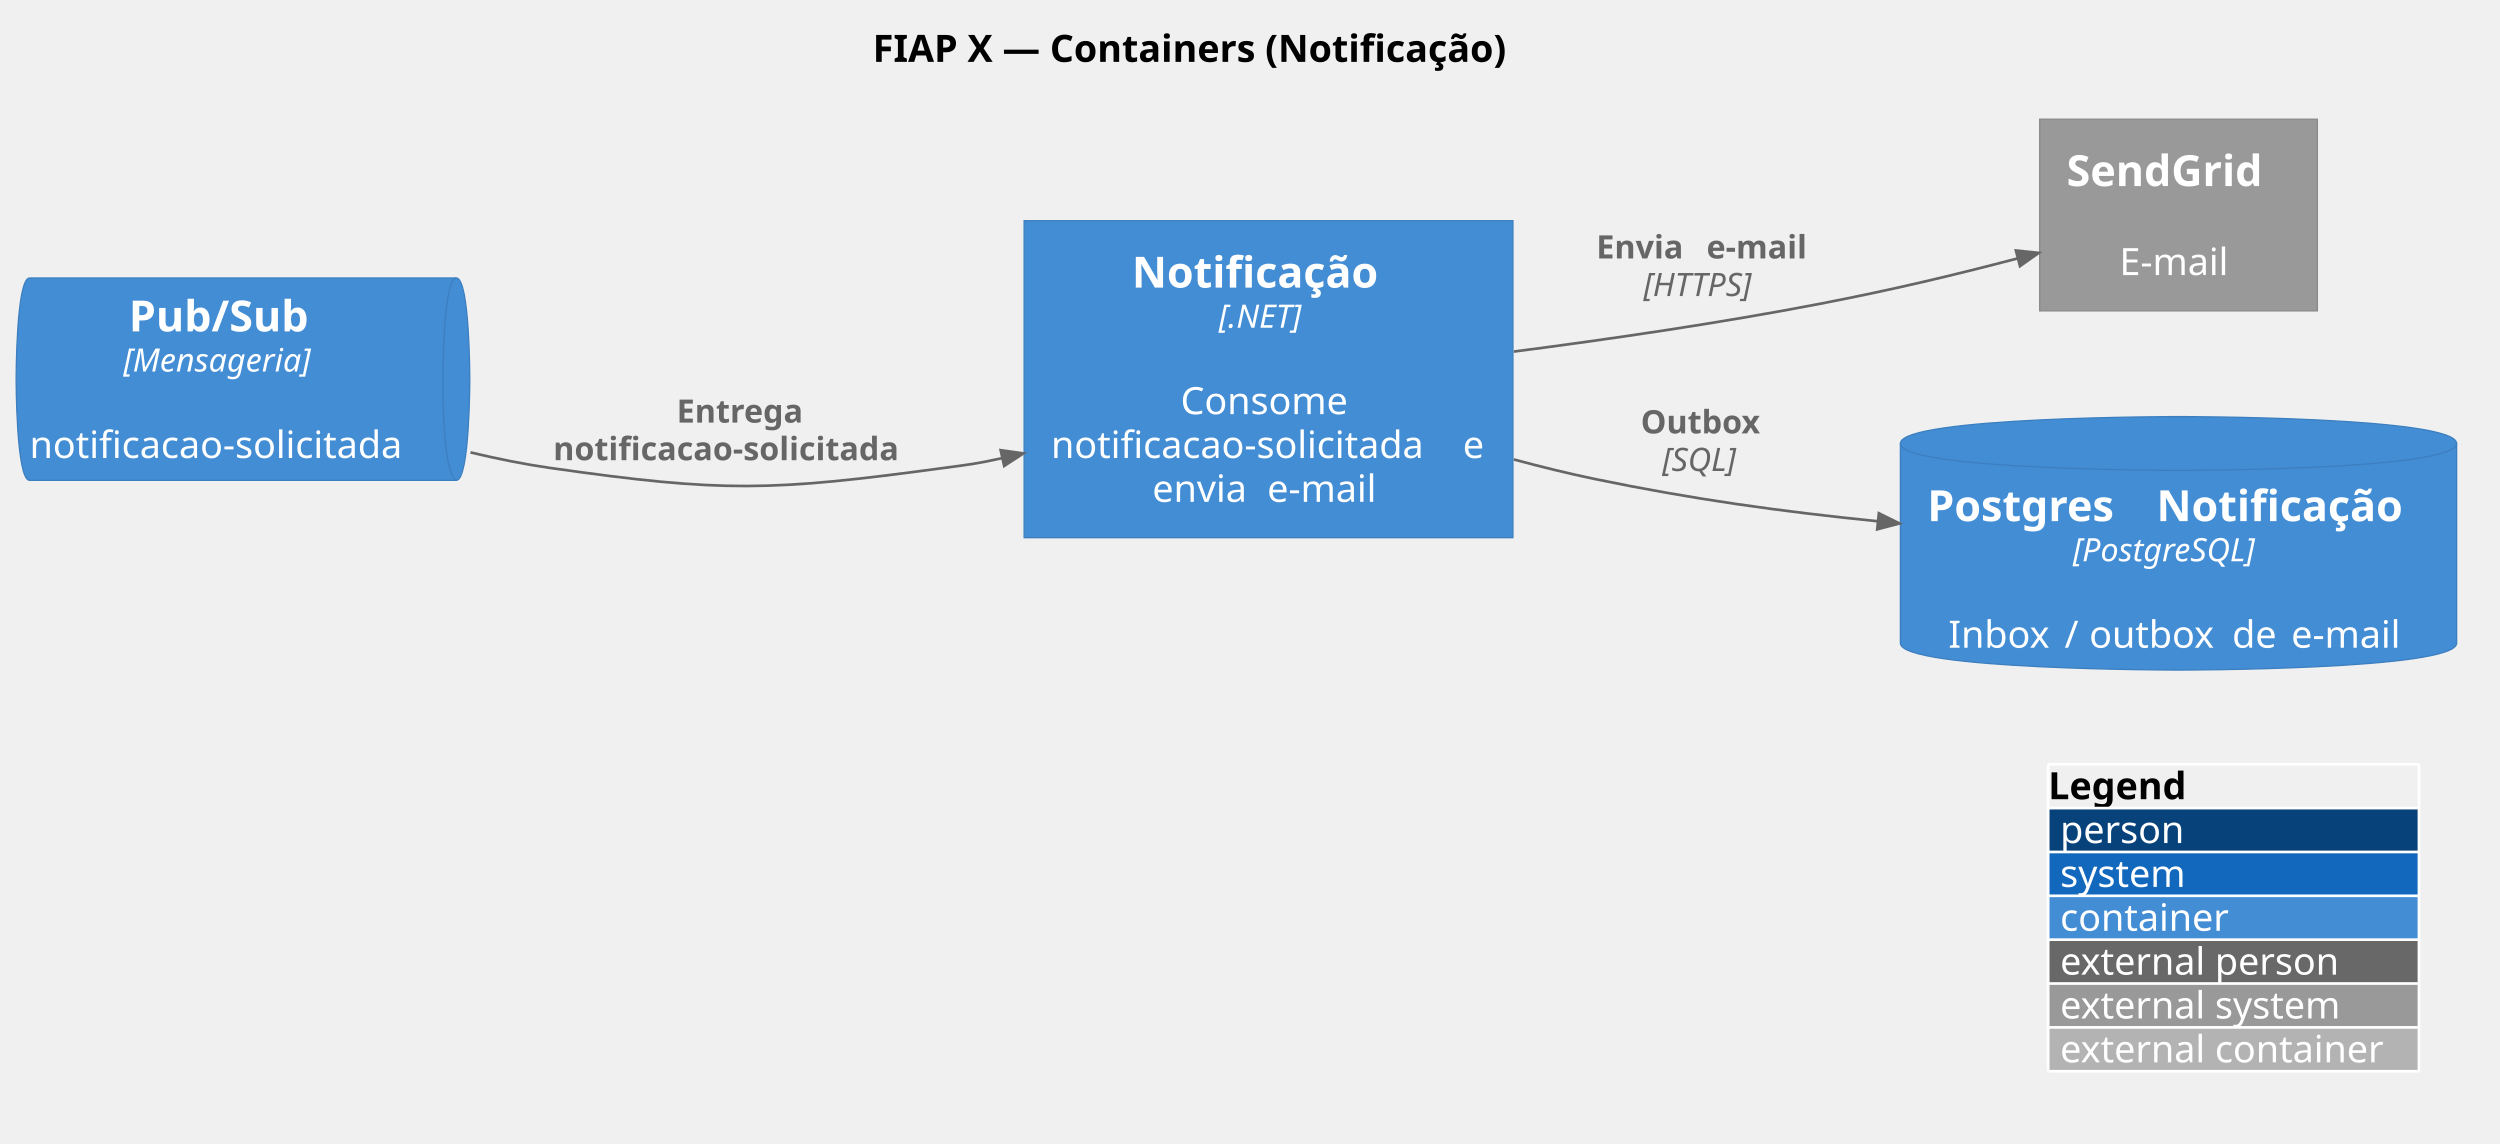
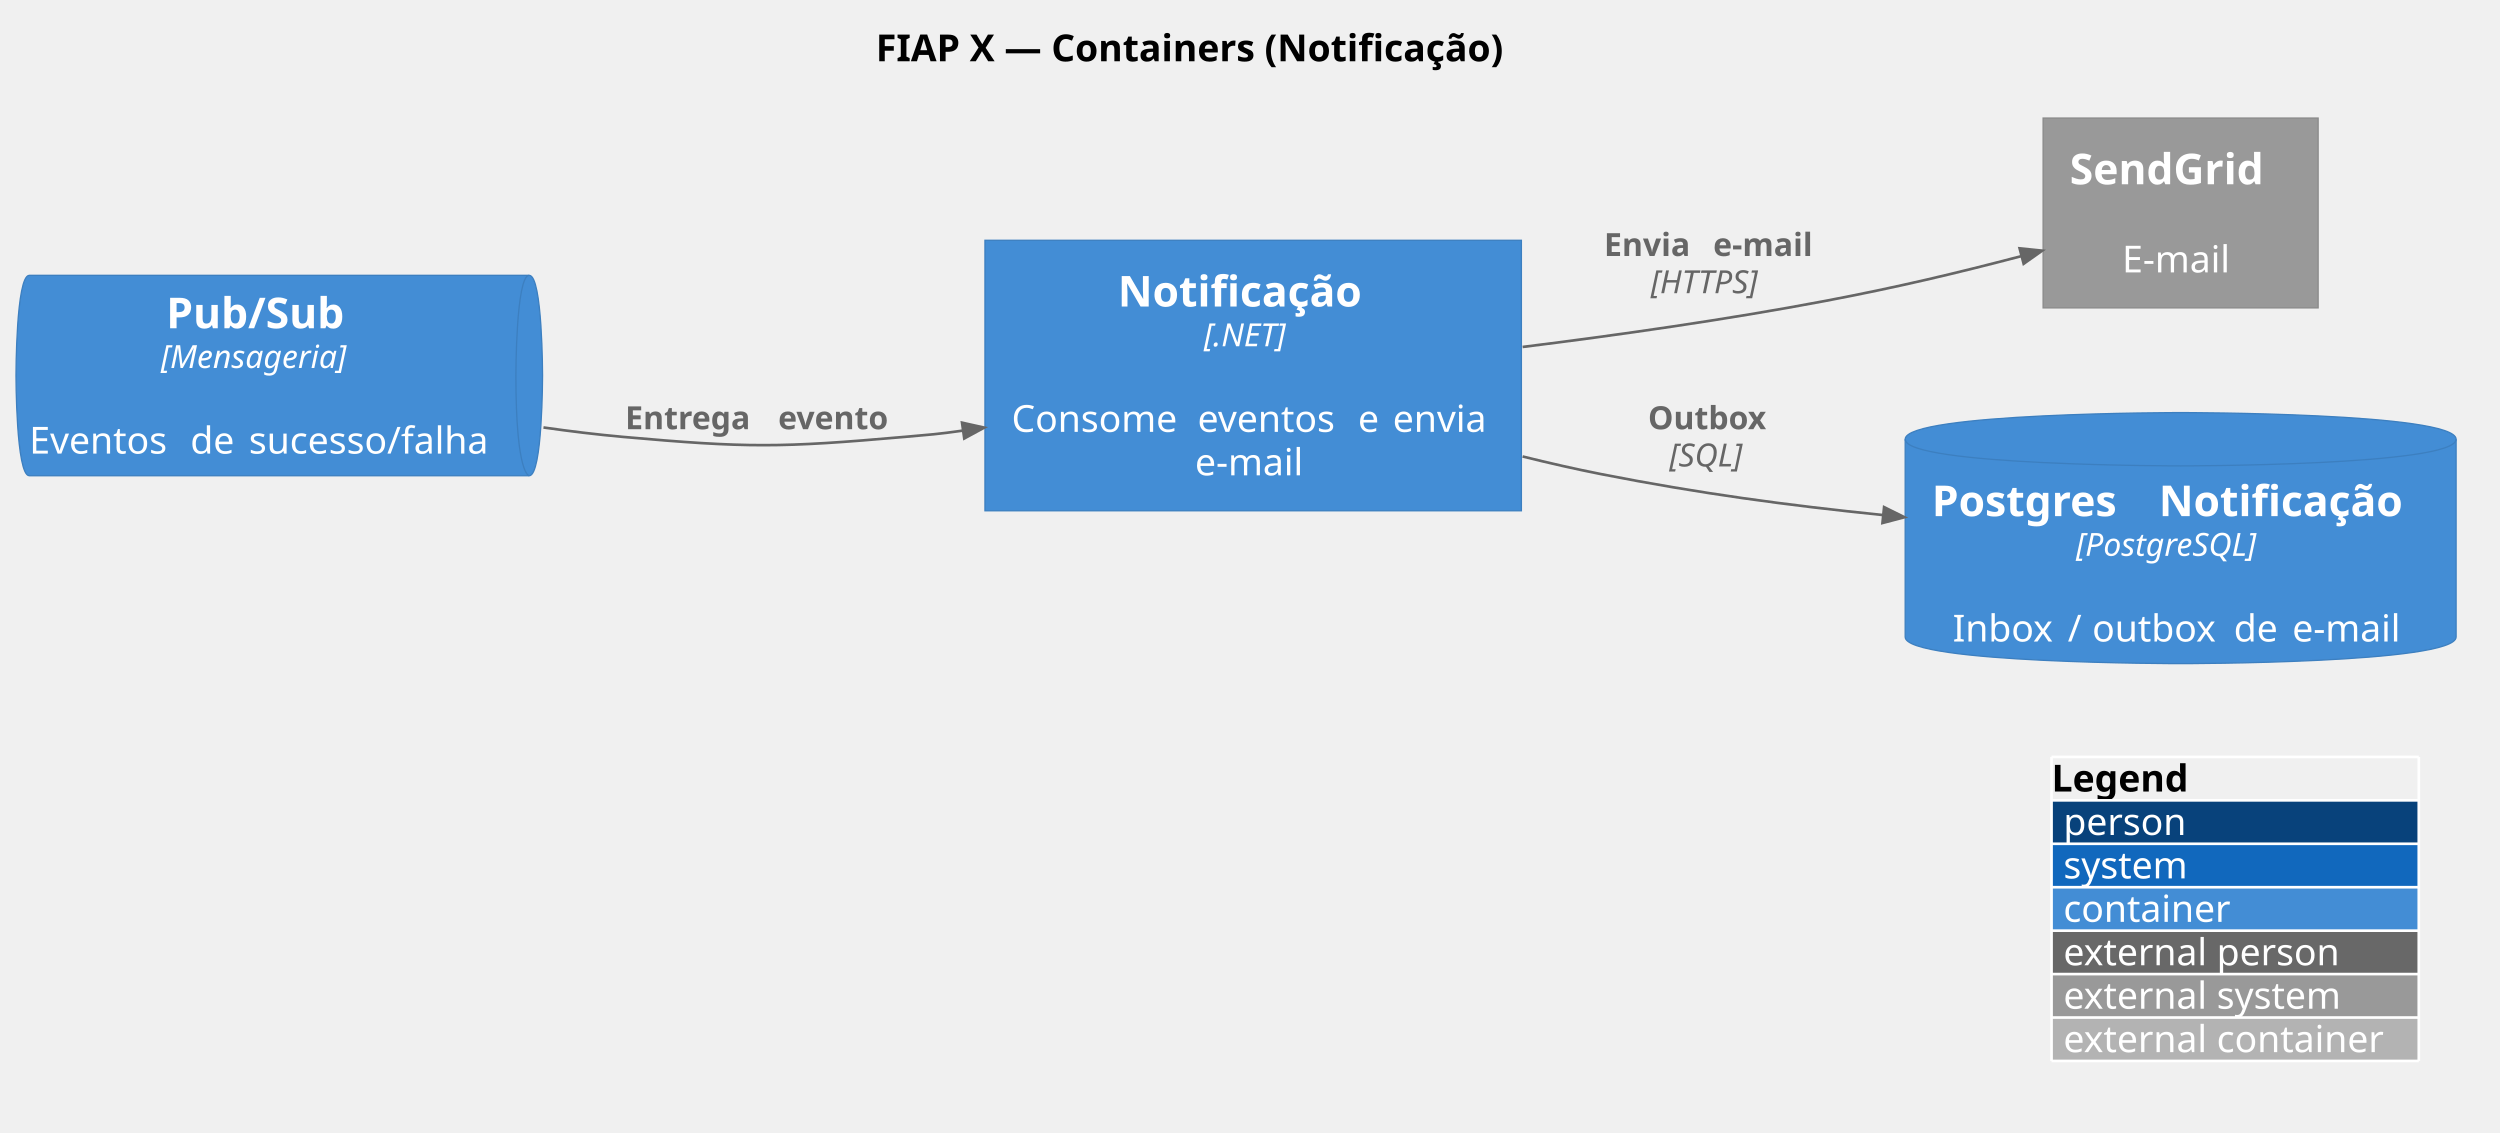
- <svg xmlns="http://www.w3.org/2000/svg" contentStyleType="text/css" height="425px" preserveAspectRatio="none" style="width:929px;height:425px;background:#FFFFFF;" version="1.1" viewBox="0 0 929 425" width="929px" zoomAndPan="magnify">
+ <svg xmlns="http://www.w3.org/2000/svg" contentStyleType="text/css" height="425px" preserveAspectRatio="none" style="width:938px;height:425px;background:#FFFFFF;" version="1.1" viewBox="0 0 938 425" width="938px" zoomAndPan="magnify">
  <defs />
  <g>
-     <text fill="#000000" font-family="sans-serif" font-size="14" font-weight="bold" lengthAdjust="spacing" textLength="267.278" x="324.303" y="22.995">FIAP X — Containers (Notificação)</text>
+     <text fill="#000000" font-family="sans-serif" font-size="14" font-weight="bold" lengthAdjust="spacing" textLength="267.278" x="328.623" y="22.995">FIAP X — Containers (Notificação)</text>
    <g id="elem_pubsub">
-       <path d="M11,103.307 L169.565,103.307 C174.565,103.307 174.565,140.901 174.565,140.901 C174.565,140.901 174.565,178.494 169.565,178.494 L11,178.494 C6,178.494 6,140.901 6,140.901 C6,140.901 6,103.307 11,103.307 " fill="#438DD5" style="stroke:#3C7FC0;stroke-width:0.5;" />
-       <path d="M169.565,103.307 C164.565,103.307 164.565,140.901 164.565,140.901 C164.565,178.494 169.565,178.494 169.565,178.494 " fill="none" style="stroke:#3C7FC0;stroke-width:0.5;" />
-       <text fill="#FFFFFF" font-family="sans-serif" font-size="16" font-weight="bold" lengthAdjust="spacing" textLength="74.781" x="47.892" y="123.158">Pub/Sub</text>
-       <text fill="#FFFFFF" font-family="sans-serif" font-size="12" font-style="italic" lengthAdjust="spacing" textLength="78.932" x="45.817" y="138.071">[Mensageria]</text>
-       <text fill="#FFFFFF" font-family="sans-serif" font-size="14" lengthAdjust="spacing" textLength="4.45" x="83.058" y="153.896"> </text>
-       <text fill="#FFFFFF" font-family="sans-serif" font-size="14" lengthAdjust="spacing" textLength="148.565" x="11" y="170.193">notificacao-solicitada</text>
+       <path d="M11,103.307 L198.564,103.307 C203.564,103.307 203.564,140.901 203.564,140.901 C203.564,140.901 203.564,178.494 198.564,178.494 L11,178.494 C6,178.494 6,140.901 6,140.901 C6,140.901 6,103.307 11,103.307 " fill="#438DD5" style="stroke:#3C7FC0;stroke-width:0.5;" />
+       <path d="M198.564,103.307 C193.564,103.307 193.564,140.901 193.564,140.901 C193.564,178.494 198.564,178.494 198.564,178.494 " fill="none" style="stroke:#3C7FC0;stroke-width:0.5;" />
+       <text fill="#FFFFFF" font-family="sans-serif" font-size="16" font-weight="bold" lengthAdjust="spacing" textLength="74.781" x="62.391" y="123.158">Pub/Sub</text>
+       <text fill="#FFFFFF" font-family="sans-serif" font-size="12" font-style="italic" lengthAdjust="spacing" textLength="78.932" x="60.316" y="138.071">[Mensageria]</text>
+       <text fill="#FFFFFF" font-family="sans-serif" font-size="14" lengthAdjust="spacing" textLength="4.45" x="97.557" y="153.896"> </text>
+       <text fill="#FFFFFF" font-family="sans-serif" font-size="14" lengthAdjust="spacing" textLength="55.966" x="11" y="170.193">Eventos</text>
+       <text fill="#FFFFFF" font-family="sans-serif" font-size="14" lengthAdjust="spacing" textLength="4.45" x="66.966" y="170.193"> </text>
+       <text fill="#FFFFFF" font-family="sans-serif" font-size="14" lengthAdjust="spacing" textLength="17.5" x="71.416" y="170.193">de</text>
+       <text fill="#FFFFFF" font-family="sans-serif" font-size="14" lengthAdjust="spacing" textLength="4.45" x="88.916" y="170.193"> </text>
+       <text fill="#FFFFFF" font-family="sans-serif" font-size="14" lengthAdjust="spacing" textLength="95.197" x="93.366" y="170.193">sucesso/falha</text>
    </g>
    <g id="elem_notif">
-       <rect fill="#438DD5" height="117.781" style="stroke:#3C7FC0;stroke-width:0.5;" width="181.629" x="380.57" y="82.017" />
-       <text fill="#FFFFFF" font-family="sans-serif" font-size="16" font-weight="bold" lengthAdjust="spacing" textLength="101.516" x="420.627" y="106.868">Notificação</text>
-       <text fill="#FFFFFF" font-family="sans-serif" font-size="12" font-style="italic" lengthAdjust="spacing" textLength="37.066" x="452.851" y="121.781">[.NET]</text>
-       <text fill="#FFFFFF" font-family="sans-serif" font-size="14" lengthAdjust="spacing" textLength="4.45" x="469.159" y="137.606"> </text>
-       <text fill="#FFFFFF" font-family="sans-serif" font-size="14" lengthAdjust="spacing" textLength="65.324" x="438.722" y="153.903">Consome</text>
-       <text fill="#FFFFFF" font-family="sans-serif" font-size="14" lengthAdjust="spacing" textLength="148.565" x="390.57" y="170.2">notificacao-solicitada</text>
-       <text fill="#FFFFFF" font-family="sans-serif" font-size="14" lengthAdjust="spacing" textLength="4.45" x="539.135" y="170.2"> </text>
-       <text fill="#FFFFFF" font-family="sans-serif" font-size="14" lengthAdjust="spacing" textLength="8.613" x="543.586" y="170.2">e</text>
-       <text fill="#FFFFFF" font-family="sans-serif" font-size="14" lengthAdjust="spacing" textLength="38.24" x="428.209" y="186.496">envia</text>
-       <text fill="#FFFFFF" font-family="sans-serif" font-size="14" lengthAdjust="spacing" textLength="4.45" x="466.449" y="186.496"> </text>
-       <text fill="#FFFFFF" font-family="sans-serif" font-size="14" lengthAdjust="spacing" textLength="43.661" x="470.899" y="186.496">e-mail</text>
+       <rect fill="#438DD5" height="101.484" style="stroke:#3C7FC0;stroke-width:0.5;" width="201.262" x="369.56" y="90.157" />
+       <text fill="#FFFFFF" font-family="sans-serif" font-size="16" font-weight="bold" lengthAdjust="spacing" textLength="101.516" x="419.433" y="115.008">Notificação</text>
+       <text fill="#FFFFFF" font-family="sans-serif" font-size="12" font-style="italic" lengthAdjust="spacing" textLength="37.066" x="451.658" y="129.921">[.NET]</text>
+       <text fill="#FFFFFF" font-family="sans-serif" font-size="14" lengthAdjust="spacing" textLength="4.45" x="467.966" y="145.746"> </text>
+       <text fill="#FFFFFF" font-family="sans-serif" font-size="14" lengthAdjust="spacing" textLength="65.324" x="379.56" y="162.043">Consome</text>
+       <text fill="#FFFFFF" font-family="sans-serif" font-size="14" lengthAdjust="spacing" textLength="4.45" x="444.884" y="162.043"> </text>
+       <text fill="#FFFFFF" font-family="sans-serif" font-size="14" lengthAdjust="spacing" textLength="55.733" x="449.334" y="162.043">eventos</text>
+       <text fill="#FFFFFF" font-family="sans-serif" font-size="14" lengthAdjust="spacing" textLength="4.45" x="505.068" y="162.043"> </text>
+       <text fill="#FFFFFF" font-family="sans-serif" font-size="14" lengthAdjust="spacing" textLength="8.613" x="509.518" y="162.043">e</text>
+       <text fill="#FFFFFF" font-family="sans-serif" font-size="14" lengthAdjust="spacing" textLength="4.45" x="518.131" y="162.043"> </text>
+       <text fill="#FFFFFF" font-family="sans-serif" font-size="14" lengthAdjust="spacing" textLength="38.24" x="522.582" y="162.043">envia</text>
+       <text fill="#FFFFFF" font-family="sans-serif" font-size="14" lengthAdjust="spacing" textLength="43.661" x="448.36" y="178.339">e-mail</text>
    </g>
    <g id="elem_pgNotif">
-       <path d="M706.19,164.807 C706.19,154.807 809.538,154.807 809.538,154.807 C809.538,154.807 912.885,154.807 912.885,164.807 L912.885,238.994 C912.885,248.994 809.538,248.994 809.538,248.994 C809.538,248.994 706.19,248.994 706.19,238.994 L706.19,164.807 " fill="#438DD5" style="stroke:#3C7FC0;stroke-width:0.5;" />
-       <path d="M706.19,164.807 C706.19,174.807 809.538,174.807 809.538,174.807 C809.538,174.807 912.885,174.807 912.885,164.807 " fill="none" style="stroke:#3C7FC0;stroke-width:0.5;" />
-       <text fill="#FFFFFF" font-family="sans-serif" font-size="16" font-weight="bold" lengthAdjust="spacing" textLength="79.609" x="716.19" y="193.658">Postgres</text>
-       <text fill="#FFFFFF" font-family="sans-serif" font-size="16" font-weight="bold" lengthAdjust="spacing" textLength="5.57" x="795.799" y="193.658"> </text>
-       <text fill="#FFFFFF" font-family="sans-serif" font-size="16" font-weight="bold" lengthAdjust="spacing" textLength="101.516" x="801.37" y="193.658">Notificação</text>
-       <text fill="#FFFFFF" font-family="sans-serif" font-size="12" font-style="italic" lengthAdjust="spacing" textLength="78.58" x="770.248" y="208.571">[PostgreSQL]</text>
-       <text fill="#FFFFFF" font-family="sans-serif" font-size="14" lengthAdjust="spacing" textLength="4.45" x="807.313" y="224.396"> </text>
-       <text fill="#FFFFFF" font-family="sans-serif" font-size="14" lengthAdjust="spacing" textLength="38.739" x="723.996" y="240.693">Inbox</text>
-       <text fill="#FFFFFF" font-family="sans-serif" font-size="14" lengthAdjust="spacing" textLength="4.45" x="762.735" y="240.693"> </text>
-       <text fill="#FFFFFF" font-family="sans-serif" font-size="14" lengthAdjust="spacing" textLength="4.717" x="767.186" y="240.693">/</text>
-       <text fill="#FFFFFF" font-family="sans-serif" font-size="14" lengthAdjust="spacing" textLength="4.45" x="771.902" y="240.693"> </text>
-       <text fill="#FFFFFF" font-family="sans-serif" font-size="14" lengthAdjust="spacing" textLength="48.665" x="776.353" y="240.693">outbox</text>
-       <text fill="#FFFFFF" font-family="sans-serif" font-size="14" lengthAdjust="spacing" textLength="4.45" x="825.018" y="240.693"> </text>
-       <text fill="#FFFFFF" font-family="sans-serif" font-size="14" lengthAdjust="spacing" textLength="17.5" x="829.468" y="240.693">de</text>
-       <text fill="#FFFFFF" font-family="sans-serif" font-size="14" lengthAdjust="spacing" textLength="4.45" x="846.968" y="240.693"> </text>
-       <text fill="#FFFFFF" font-family="sans-serif" font-size="14" lengthAdjust="spacing" textLength="43.661" x="851.418" y="240.693">e-mail</text>
+       <path d="M714.83,164.807 C714.83,154.807 818.178,154.807 818.178,154.807 C818.178,154.807 921.525,154.807 921.525,164.807 L921.525,238.994 C921.525,248.994 818.178,248.994 818.178,248.994 C818.178,248.994 714.83,248.994 714.83,238.994 L714.83,164.807 " fill="#438DD5" style="stroke:#3C7FC0;stroke-width:0.5;" />
+       <path d="M714.83,164.807 C714.83,174.807 818.178,174.807 818.178,174.807 C818.178,174.807 921.525,174.807 921.525,164.807 " fill="none" style="stroke:#3C7FC0;stroke-width:0.5;" />
+       <text fill="#FFFFFF" font-family="sans-serif" font-size="16" font-weight="bold" lengthAdjust="spacing" textLength="79.609" x="724.83" y="193.658">Postgres</text>
+       <text fill="#FFFFFF" font-family="sans-serif" font-size="16" font-weight="bold" lengthAdjust="spacing" textLength="5.57" x="804.439" y="193.658"> </text>
+       <text fill="#FFFFFF" font-family="sans-serif" font-size="16" font-weight="bold" lengthAdjust="spacing" textLength="101.516" x="810.01" y="193.658">Notificação</text>
+       <text fill="#FFFFFF" font-family="sans-serif" font-size="12" font-style="italic" lengthAdjust="spacing" textLength="78.58" x="778.888" y="208.571">[PostgreSQL]</text>
+       <text fill="#FFFFFF" font-family="sans-serif" font-size="14" lengthAdjust="spacing" textLength="4.45" x="815.953" y="224.396"> </text>
+       <text fill="#FFFFFF" font-family="sans-serif" font-size="14" lengthAdjust="spacing" textLength="38.739" x="732.636" y="240.693">Inbox</text>
+       <text fill="#FFFFFF" font-family="sans-serif" font-size="14" lengthAdjust="spacing" textLength="4.45" x="771.375" y="240.693"> </text>
+       <text fill="#FFFFFF" font-family="sans-serif" font-size="14" lengthAdjust="spacing" textLength="4.717" x="775.826" y="240.693">/</text>
+       <text fill="#FFFFFF" font-family="sans-serif" font-size="14" lengthAdjust="spacing" textLength="4.45" x="780.542" y="240.693"> </text>
+       <text fill="#FFFFFF" font-family="sans-serif" font-size="14" lengthAdjust="spacing" textLength="48.665" x="784.993" y="240.693">outbox</text>
+       <text fill="#FFFFFF" font-family="sans-serif" font-size="14" lengthAdjust="spacing" textLength="4.45" x="833.658" y="240.693"> </text>
+       <text fill="#FFFFFF" font-family="sans-serif" font-size="14" lengthAdjust="spacing" textLength="17.5" x="838.108" y="240.693">de</text>
+       <text fill="#FFFFFF" font-family="sans-serif" font-size="14" lengthAdjust="spacing" textLength="4.45" x="855.608" y="240.693"> </text>
+       <text fill="#FFFFFF" font-family="sans-serif" font-size="14" lengthAdjust="spacing" textLength="43.661" x="860.058" y="240.693">e-mail</text>
    </g>
    <g id="elem_sendgrid">
-       <rect fill="#999999" height="71.219" style="stroke:#8A8A8A;stroke-width:0.5;" width="103.18" x="757.95" y="44.297" />
-       <text fill="#FFFFFF" font-family="sans-serif" font-size="16" font-weight="bold" lengthAdjust="spacing" textLength="83.18" x="767.95" y="69.148">SendGrid</text>
-       <text fill="#FFFFFF" font-family="sans-serif" font-size="14" lengthAdjust="spacing" textLength="4.45" x="807.315" y="85.917"> </text>
-       <text fill="#FFFFFF" font-family="sans-serif" font-size="14" lengthAdjust="spacing" textLength="43.894" x="787.593" y="102.214">E-mail</text>
+       <rect fill="#999999" height="71.219" style="stroke:#8A8A8A;stroke-width:0.5;" width="103.18" x="766.58" y="44.297" />
+       <text fill="#FFFFFF" font-family="sans-serif" font-size="16" font-weight="bold" lengthAdjust="spacing" textLength="83.18" x="776.58" y="69.148">SendGrid</text>
+       <text fill="#FFFFFF" font-family="sans-serif" font-size="14" lengthAdjust="spacing" textLength="4.45" x="815.945" y="85.917"> </text>
+       <text fill="#FFFFFF" font-family="sans-serif" font-size="14" lengthAdjust="spacing" textLength="43.894" x="796.223" y="102.214">E-mail</text>
    </g>
    <g id="link_pubsub_notif">
-       <path d="M174.83,168.107 C184.77,170.487 194.83,172.517 204.57,173.907 C268.8,183.067 286.26,182.597 350.57,173.907 C360.29,172.587 362.542,172.437 372.502,170.217 " fill="none" id="pubsub-to-notif" style="stroke:#666666;stroke-width:1;" />
-       <polygon fill="#666666" points="380.31,168.477,371.849,167.289,373.154,173.145,380.31,168.477" style="stroke:#666666;stroke-width:1;" />
-       <text fill="#666666" font-family="sans-serif" font-size="12" font-weight="bold" lengthAdjust="spacing" textLength="53.221" x="251.449" y="157.046">Entrega</text>
-       <text fill="#666666" font-family="sans-serif" font-size="12" font-weight="bold" lengthAdjust="spacing" textLength="144.978" x="205.57" y="171.014">notificacao-solicitada</text>
+       <path d="M203.91,160.387 C213.89,161.817 223.91,163.037 233.56,163.907 C280.49,168.097 292.63,168.037 339.56,163.907 C349.24,163.047 351.358,162.963 361.368,161.553 " fill="none" id="pubsub-to-notif" style="stroke:#666666;stroke-width:1;" />
+       <polygon fill="#666666" points="369.29,160.437,360.95,158.582,361.787,164.523,369.29,160.437" style="stroke:#666666;stroke-width:1;" />
+       <text fill="#666666" font-family="sans-serif" font-size="12" font-weight="bold" lengthAdjust="spacing" textLength="53.221" x="234.56" y="161.046">Entrega</text>
+       <text fill="#666666" font-family="sans-serif" font-size="12" font-weight="bold" lengthAdjust="spacing" textLength="4.178" x="287.781" y="161.046"> </text>
+       <text fill="#666666" font-family="sans-serif" font-size="12" font-weight="bold" lengthAdjust="spacing" textLength="46.623" x="291.958" y="161.046">evento</text>
    </g>
    <g id="link_notif_pgNotif">
-       <path d="M562.51,170.727 C572.46,173.417 582.5,175.887 592.19,177.907 C628.92,185.537 661.721,190.051 697.881,193.711 " fill="none" id="notif-to-pgNotif" style="stroke:#666666;stroke-width:1;" />
-       <polygon fill="#666666" points="705.84,194.517,698.183,190.726,697.579,196.696,705.84,194.517" style="stroke:#666666;stroke-width:1;" />
-       <text fill="#666666" font-family="sans-serif" font-size="12" font-weight="bold" lengthAdjust="spacing" textLength="49.055" x="609.69" y="161.046">Outbox</text>
-       <text fill="#666666" font-family="sans-serif" font-size="12" font-style="italic" lengthAdjust="spacing" textLength="33.111" x="617.662" y="175.014">[SQL]</text>
+       <path d="M571.28,171.267 C581.21,173.737 591.18,176.007 600.83,177.907 C637.63,185.147 670.451,189.565 706.601,193.255 " fill="none" id="notif-to-pgNotif" style="stroke:#666666;stroke-width:1;" />
+       <polygon fill="#666666" points="714.56,194.067,706.906,190.27,706.297,196.239,714.56,194.067" style="stroke:#666666;stroke-width:1;" />
+       <text fill="#666666" font-family="sans-serif" font-size="12" font-weight="bold" lengthAdjust="spacing" textLength="49.055" x="618.33" y="161.046">Outbox</text>
+       <text fill="#666666" font-family="sans-serif" font-size="12" font-style="italic" lengthAdjust="spacing" textLength="33.111" x="626.302" y="175.014">[SQL]</text>
    </g>
    <g id="link_notif_sendgrid">
-       <path d="M562.52,130.647 C598.08,126.047 639.19,120.037 676.19,112.907 C703.28,107.677 725.391,102.403 749.871,95.993 " fill="none" id="notif-to-sendgrid" style="stroke:#666666;stroke-width:1;" />
-       <polygon fill="#666666" points="757.61,93.967,749.111,93.091,750.631,98.895,757.61,93.967" style="stroke:#666666;stroke-width:1;" />
-       <text fill="#666666" font-family="sans-serif" font-size="12" font-weight="bold" lengthAdjust="spacing" textLength="36.773" x="593.19" y="96.046">Envia</text>
-       <text fill="#666666" font-family="sans-serif" font-size="12" font-weight="bold" lengthAdjust="spacing" textLength="4.178" x="629.963" y="96.046"> </text>
-       <text fill="#666666" font-family="sans-serif" font-size="12" font-weight="bold" lengthAdjust="spacing" textLength="41.947" x="634.141" y="96.046">e-mail</text>
-       <text fill="#666666" font-family="sans-serif" font-size="12" font-style="italic" lengthAdjust="spacing" textLength="47.9" x="610.689" y="110.014">[HTTPS]</text>
+       <path d="M571.29,130.177 C607.23,125.697 647.98,119.887 684.83,112.907 C711.93,107.767 734.032,102.496 758.512,96.076 " fill="none" id="notif-to-sendgrid" style="stroke:#666666;stroke-width:1;" />
+       <polygon fill="#666666" points="766.25,94.047,757.751,93.174,759.273,98.978,766.25,94.047" style="stroke:#666666;stroke-width:1;" />
+       <text fill="#666666" font-family="sans-serif" font-size="12" font-weight="bold" lengthAdjust="spacing" textLength="36.773" x="601.83" y="96.046">Envia</text>
+       <text fill="#666666" font-family="sans-serif" font-size="12" font-weight="bold" lengthAdjust="spacing" textLength="4.178" x="638.603" y="96.046"> </text>
+       <text fill="#666666" font-family="sans-serif" font-size="12" font-weight="bold" lengthAdjust="spacing" textLength="41.947" x="642.781" y="96.046">e-mail</text>
+       <text fill="#666666" font-family="sans-serif" font-size="12" font-style="italic" lengthAdjust="spacing" textLength="47.9" x="619.329" y="110.014">[HTTPS]</text>
    </g>
-     <text fill="#000000" font-family="sans-serif" font-size="14" font-weight="bold" lengthAdjust="spacing" textLength="57.921" x="761.1" y="296.99">Legend</text>
-     <text fill="#FFFFFF" font-family="sans-serif" font-size="14" lengthAdjust="spacing" textLength="4.45" x="819.021" y="296.99"> </text>
-     <rect fill="#08427B" height="16.297" style="stroke:none;stroke-width:1;" width="137.785" x="761.1" y="300.291" />
-     <text fill="#FFFFFF" font-family="sans-serif" font-size="14" lengthAdjust="spacing" textLength="47.988" x="765.55" y="313.286">person</text>
-     <rect fill="#1168BD" height="16.297" style="stroke:none;stroke-width:1;" width="137.785" x="761.1" y="316.588" />
-     <text fill="#FFFFFF" font-family="sans-serif" font-size="14" lengthAdjust="spacing" textLength="50.613" x="765.55" y="329.583">system</text>
-     <rect fill="#438DD5" height="16.297" style="stroke:none;stroke-width:1;" width="137.785" x="761.1" y="332.885" />
-     <text fill="#FFFFFF" font-family="sans-serif" font-size="14" lengthAdjust="spacing" textLength="66.336" x="765.55" y="345.88">container</text>
-     <rect fill="#686868" height="16.297" style="stroke:none;stroke-width:1;" width="137.785" x="761.1" y="349.182" />
-     <text fill="#FFFFFF" font-family="sans-serif" font-size="14" lengthAdjust="spacing" textLength="110.537" x="765.55" y="362.177">external person</text>
-     <rect fill="#999999" height="16.297" style="stroke:none;stroke-width:1;" width="137.785" x="761.1" y="365.479" />
-     <text fill="#FFFFFF" font-family="sans-serif" font-size="14" lengthAdjust="spacing" textLength="113.162" x="765.55" y="378.474">external system</text>
-     <rect fill="#B3B3B3" height="16.297" style="stroke:none;stroke-width:1;" width="137.785" x="761.1" y="381.776" />
-     <text fill="#FFFFFF" font-family="sans-serif" font-size="14" lengthAdjust="spacing" textLength="128.885" x="765.55" y="394.771">external container</text>
-     <line style="stroke:#FFFFFF;stroke-width:1;" x1="761.1" x2="898.885" y1="283.994" y2="283.994" />
-     <line style="stroke:#FFFFFF;stroke-width:1;" x1="761.1" x2="898.885" y1="300.291" y2="300.291" />
-     <line style="stroke:#FFFFFF;stroke-width:1;" x1="761.1" x2="898.885" y1="316.588" y2="316.588" />
-     <line style="stroke:#FFFFFF;stroke-width:1;" x1="761.1" x2="898.885" y1="332.885" y2="332.885" />
-     <line style="stroke:#FFFFFF;stroke-width:1;" x1="761.1" x2="898.885" y1="349.182" y2="349.182" />
-     <line style="stroke:#FFFFFF;stroke-width:1;" x1="761.1" x2="898.885" y1="365.479" y2="365.479" />
-     <line style="stroke:#FFFFFF;stroke-width:1;" x1="761.1" x2="898.885" y1="381.776" y2="381.776" />
-     <line style="stroke:#FFFFFF;stroke-width:1;" x1="761.1" x2="898.885" y1="398.072" y2="398.072" />
-     <line style="stroke:#FFFFFF;stroke-width:1;" x1="761.1" x2="761.1" y1="283.994" y2="398.072" />
-     <line style="stroke:#FFFFFF;stroke-width:1;" x1="898.885" x2="898.885" y1="283.994" y2="398.072" />
+     <text fill="#000000" font-family="sans-serif" font-size="14" font-weight="bold" lengthAdjust="spacing" textLength="57.921" x="769.74" y="296.99">Legend</text>
+     <text fill="#FFFFFF" font-family="sans-serif" font-size="14" lengthAdjust="spacing" textLength="4.45" x="827.661" y="296.99"> </text>
+     <rect fill="#08427B" height="16.297" style="stroke:none;stroke-width:1;" width="137.785" x="769.74" y="300.291" />
+     <text fill="#FFFFFF" font-family="sans-serif" font-size="14" lengthAdjust="spacing" textLength="47.988" x="774.19" y="313.286">person</text>
+     <rect fill="#1168BD" height="16.297" style="stroke:none;stroke-width:1;" width="137.785" x="769.74" y="316.588" />
+     <text fill="#FFFFFF" font-family="sans-serif" font-size="14" lengthAdjust="spacing" textLength="50.613" x="774.19" y="329.583">system</text>
+     <rect fill="#438DD5" height="16.297" style="stroke:none;stroke-width:1;" width="137.785" x="769.74" y="332.885" />
+     <text fill="#FFFFFF" font-family="sans-serif" font-size="14" lengthAdjust="spacing" textLength="66.336" x="774.19" y="345.88">container</text>
+     <rect fill="#686868" height="16.297" style="stroke:none;stroke-width:1;" width="137.785" x="769.74" y="349.182" />
+     <text fill="#FFFFFF" font-family="sans-serif" font-size="14" lengthAdjust="spacing" textLength="110.537" x="774.19" y="362.177">external person</text>
+     <rect fill="#999999" height="16.297" style="stroke:none;stroke-width:1;" width="137.785" x="769.74" y="365.479" />
+     <text fill="#FFFFFF" font-family="sans-serif" font-size="14" lengthAdjust="spacing" textLength="113.162" x="774.19" y="378.474">external system</text>
+     <rect fill="#B3B3B3" height="16.297" style="stroke:none;stroke-width:1;" width="137.785" x="769.74" y="381.776" />
+     <text fill="#FFFFFF" font-family="sans-serif" font-size="14" lengthAdjust="spacing" textLength="128.885" x="774.19" y="394.771">external container</text>
+     <line style="stroke:#FFFFFF;stroke-width:1;" x1="769.74" x2="907.525" y1="283.994" y2="283.994" />
+     <line style="stroke:#FFFFFF;stroke-width:1;" x1="769.74" x2="907.525" y1="300.291" y2="300.291" />
+     <line style="stroke:#FFFFFF;stroke-width:1;" x1="769.74" x2="907.525" y1="316.588" y2="316.588" />
+     <line style="stroke:#FFFFFF;stroke-width:1;" x1="769.74" x2="907.525" y1="332.885" y2="332.885" />
+     <line style="stroke:#FFFFFF;stroke-width:1;" x1="769.74" x2="907.525" y1="349.182" y2="349.182" />
+     <line style="stroke:#FFFFFF;stroke-width:1;" x1="769.74" x2="907.525" y1="365.479" y2="365.479" />
+     <line style="stroke:#FFFFFF;stroke-width:1;" x1="769.74" x2="907.525" y1="381.776" y2="381.776" />
+     <line style="stroke:#FFFFFF;stroke-width:1;" x1="769.74" x2="907.525" y1="398.072" y2="398.072" />
+     <line style="stroke:#FFFFFF;stroke-width:1;" x1="769.74" x2="769.74" y1="283.994" y2="398.072" />
+     <line style="stroke:#FFFFFF;stroke-width:1;" x1="907.525" x2="907.525" y1="283.994" y2="398.072" />
  </g>
</svg>
